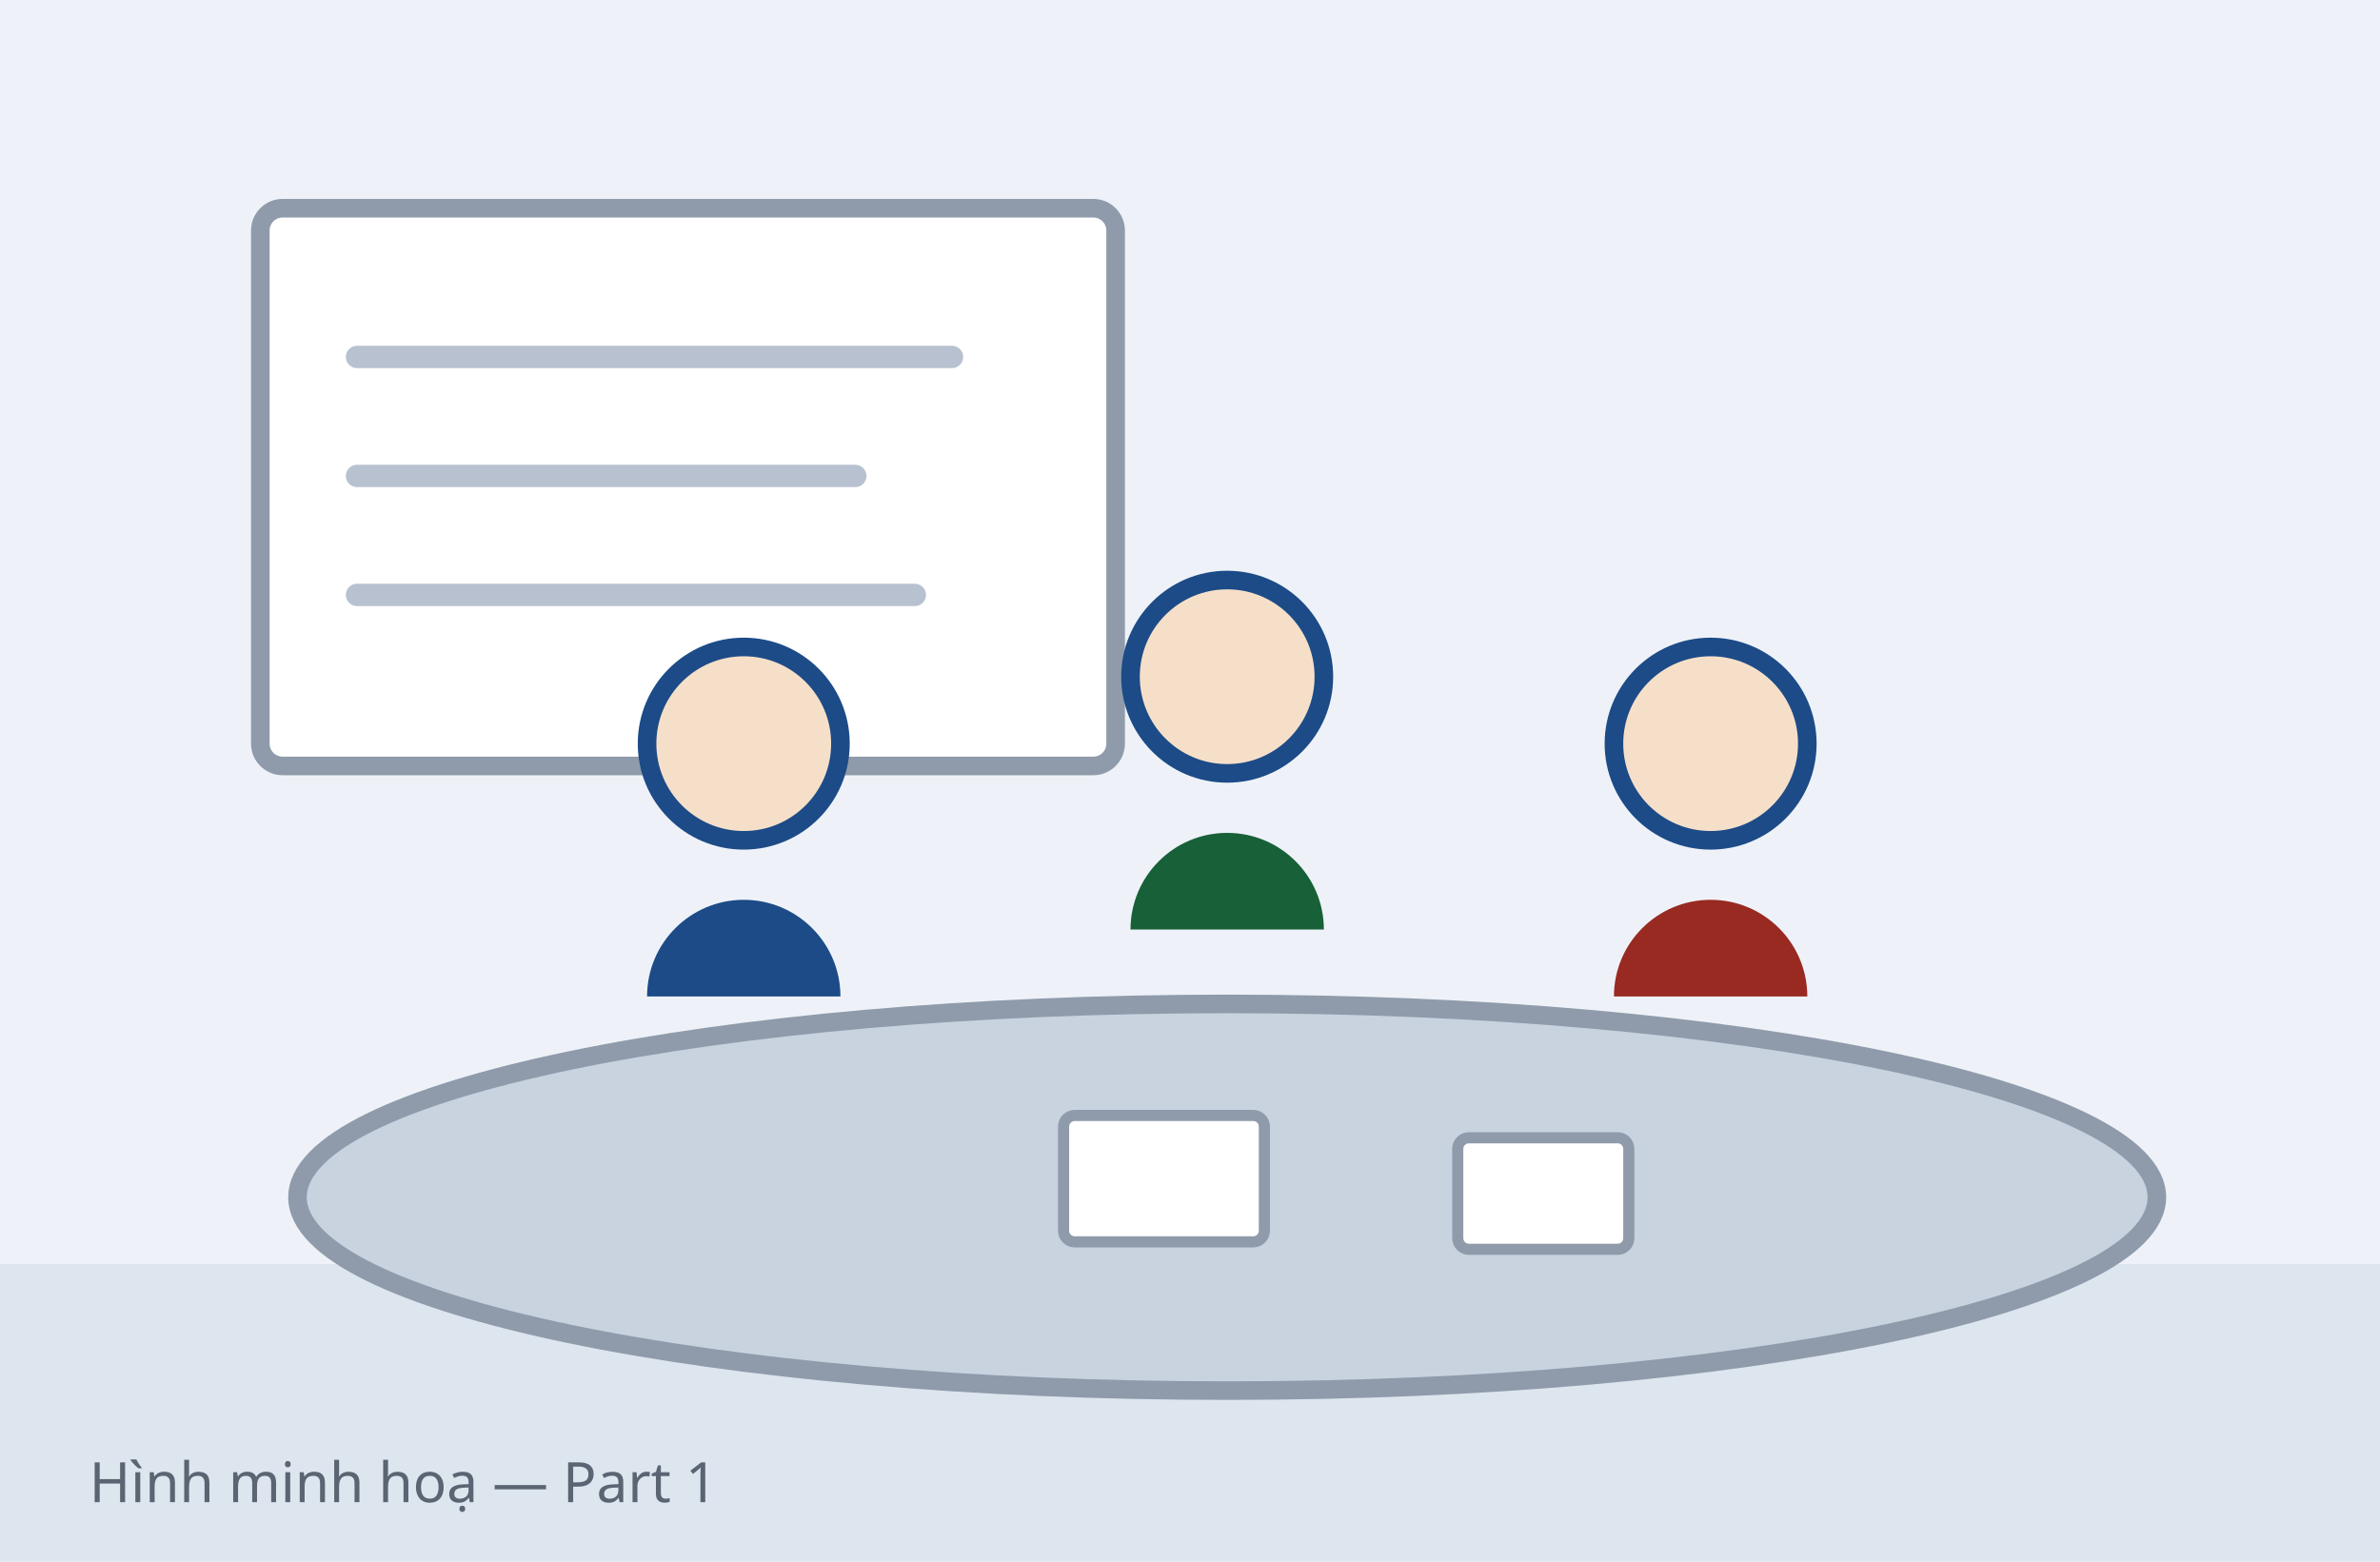
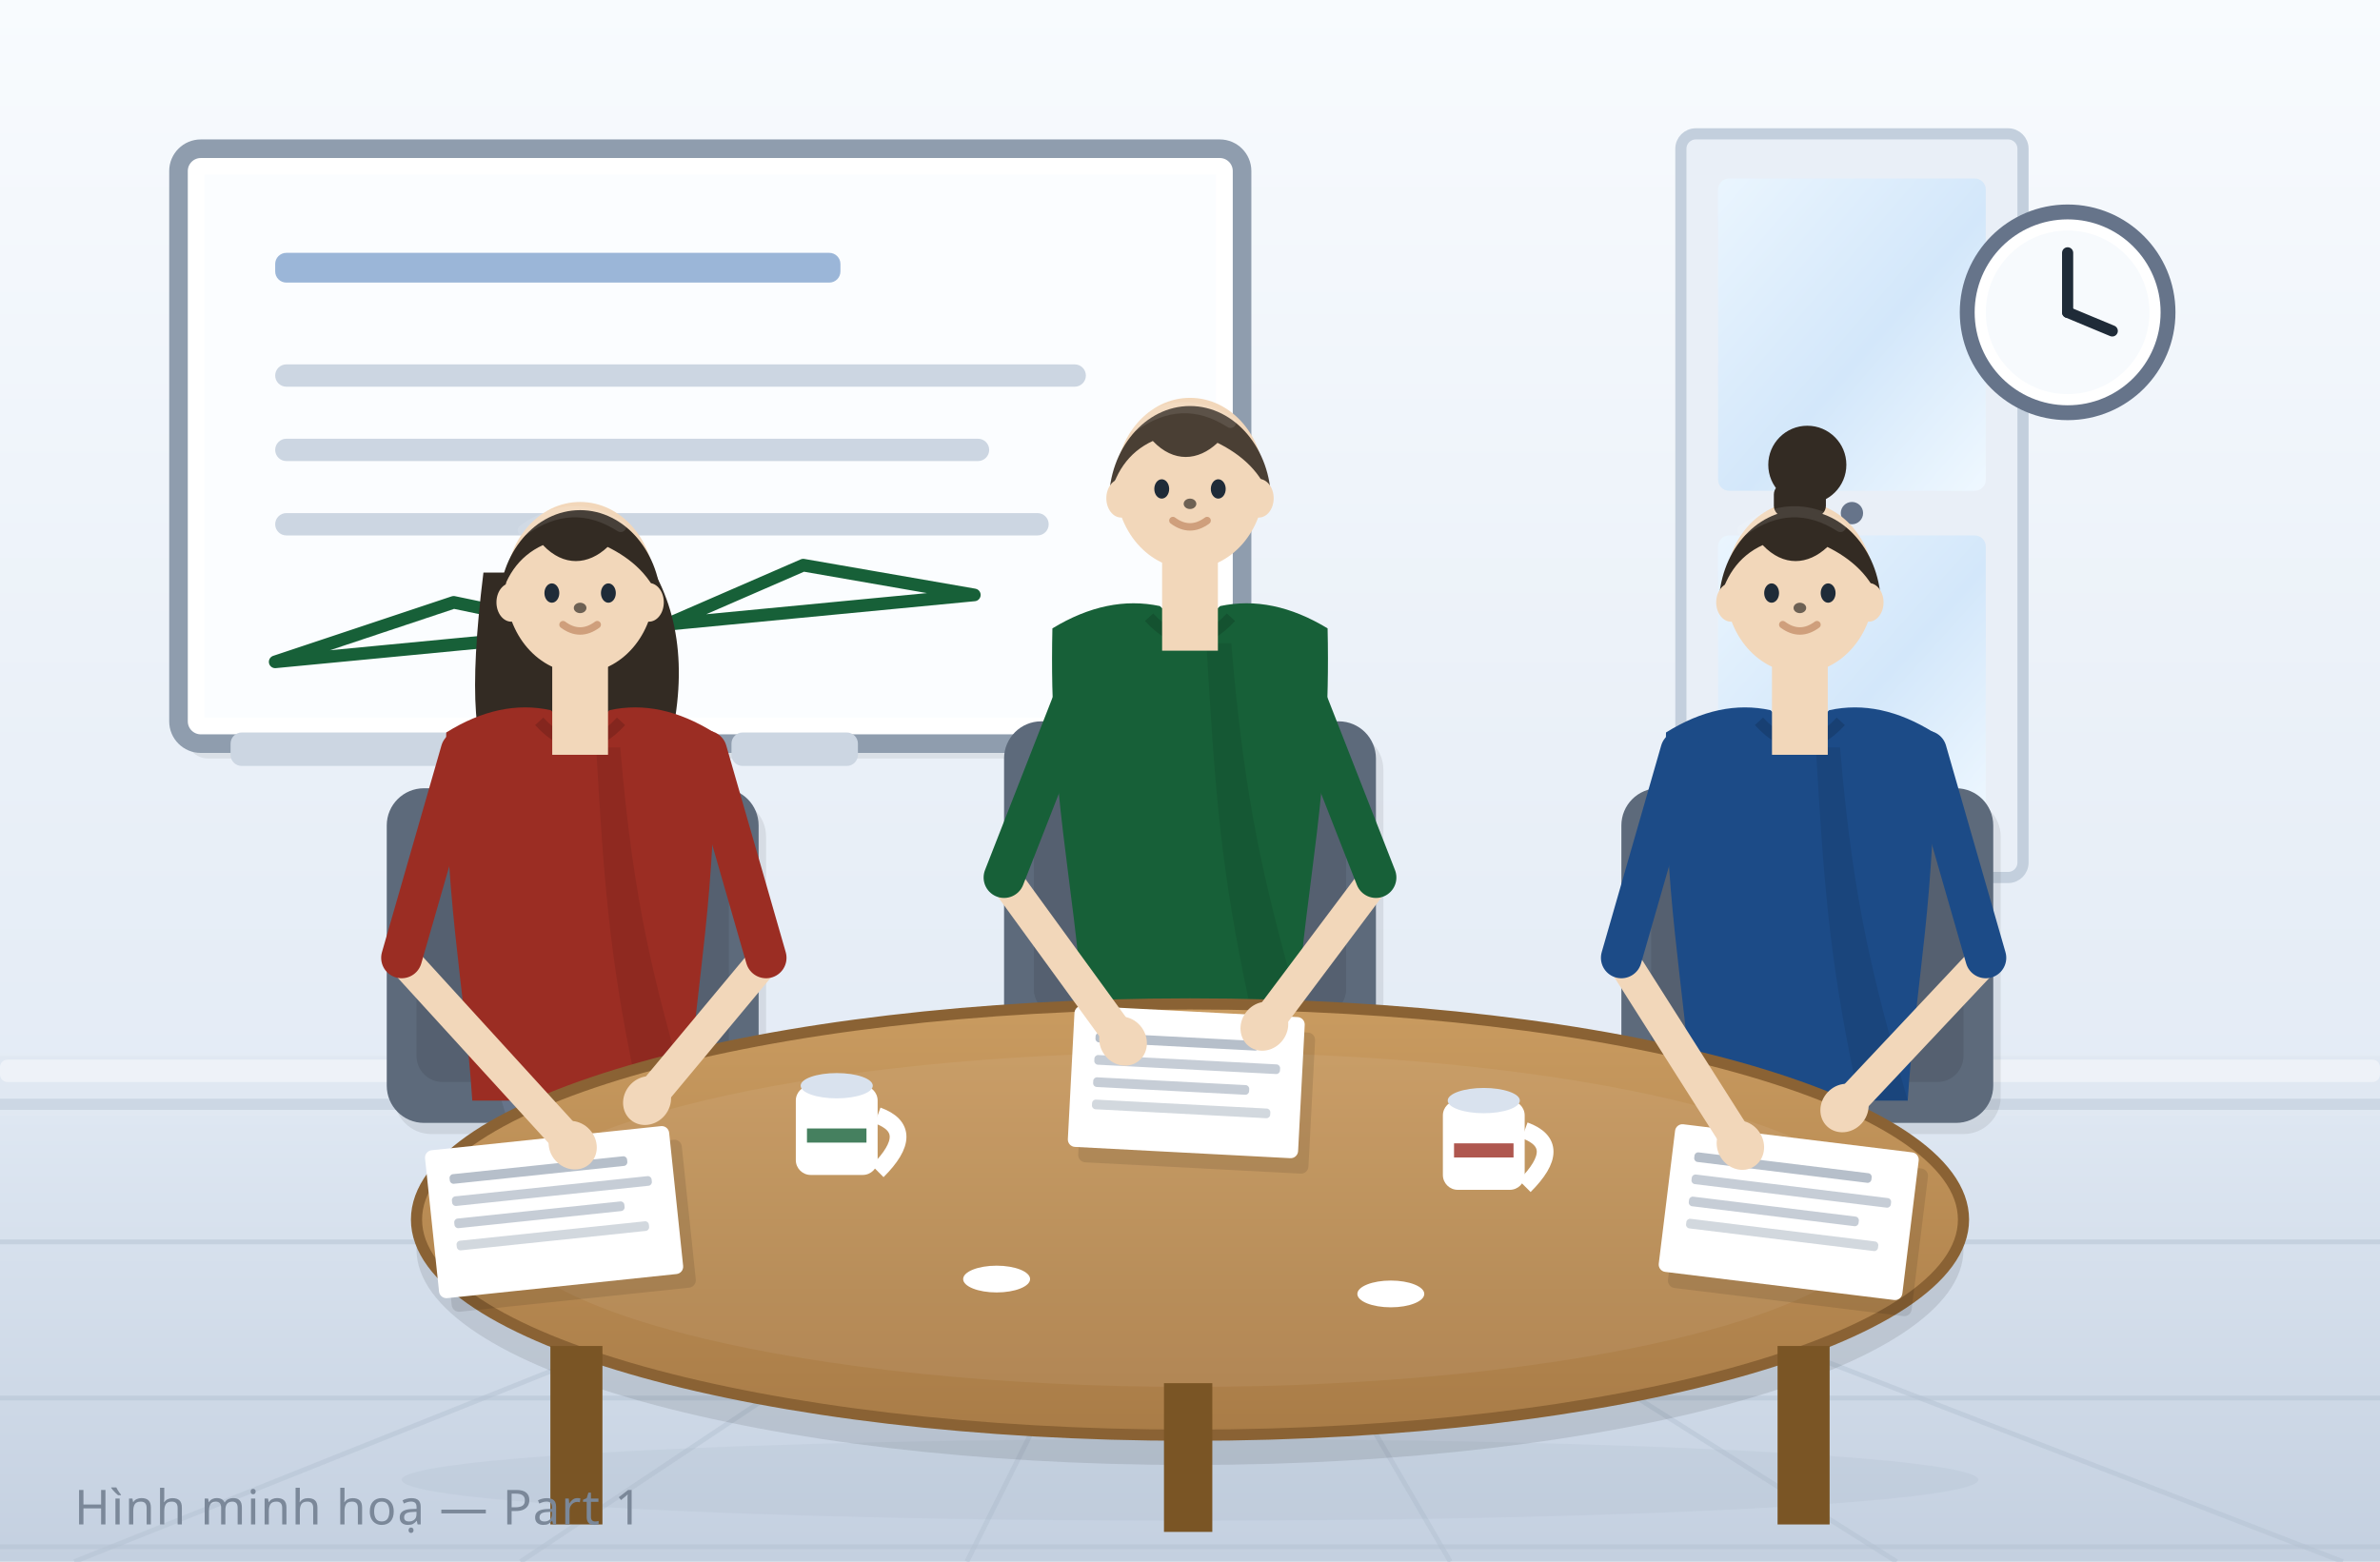
- <svg xmlns="http://www.w3.org/2000/svg" viewBox="0 0 640 420" role="img" aria-label="Minh hoạ: ba người ngồi họp quanh bàn">
-   <rect width="640" height="420" fill="#eef2f8" />
-   <rect x="0" y="340" width="640" height="80" fill="#dde5ef" />
-   <rect x="70" y="56" width="230" height="150" rx="6" fill="#ffffff" stroke="#8f9bab" stroke-width="5" />
-   <line x1="96" y1="96" x2="256" y2="96" stroke="#b7c1cf" stroke-width="6" stroke-linecap="round" />
-   <line x1="96" y1="128" x2="230" y2="128" stroke="#b7c1cf" stroke-width="6" stroke-linecap="round" />
-   <line x1="96" y1="160" x2="246" y2="160" stroke="#b7c1cf" stroke-width="6" stroke-linecap="round" />
-   <ellipse cx="330" cy="322" rx="250" ry="52" fill="#c9d3e0" stroke="#8f9bab" stroke-width="5" />
-   <circle cx="200" cy="200" r="26" fill="#f6dfc9" stroke="#1c4b87" stroke-width="5" />
-   <path d="M174 268a26 26 0 0 1 52 0z" fill="#1c4b87" />
-   <circle cx="330" cy="182" r="26" fill="#f6dfc9" stroke="#1c4b87" stroke-width="5" />
-   <path d="M304 250a26 26 0 0 1 52 0z" fill="#176038" />
-   <circle cx="460" cy="200" r="26" fill="#f6dfc9" stroke="#1c4b87" stroke-width="5" />
-   <path d="M434 268a26 26 0 0 1 52 0z" fill="#982a21" />
-   <rect x="286" y="300" width="54" height="34" rx="3" fill="#ffffff" stroke="#8f9bab" stroke-width="3" />
-   <rect x="392" y="306" width="46" height="30" rx="3" fill="#ffffff" stroke="#8f9bab" stroke-width="3" />
-   <text x="24" y="404" font-family="Segoe UI, sans-serif" font-size="15" fill="#5b6472">Hình minh hoạ — Part 1</text>
+ <svg xmlns="http://www.w3.org/2000/svg" viewBox="0 0 640 420" role="img" aria-label="Ba người ngồi quanh chiếc bàn họp hình bầu dục, giấy tờ để trước mặt; phía sau là bảng trắng đã có nội dung">
+   <defs>
+     <linearGradient id="gWall" x1="0" y1="0" x2="0" y2="1">
+       <stop offset="0" stop-color="#f8fbfe" />
+       <stop offset="1" stop-color="#e3ebf5" />
+     </linearGradient>
+     <linearGradient id="gFloor" x1="0" y1="0" x2="0" y2="1">
+       <stop offset="0" stop-color="#dee7f2" />
+       <stop offset="1" stop-color="#c4d0e0" />
+     </linearGradient>
+     <linearGradient id="gWood" x1="0" y1="0" x2="0" y2="1">
+       <stop offset="0" stop-color="#c99b60" />
+       <stop offset="1" stop-color="#a97c47" />
+     </linearGradient>
+     <linearGradient id="gGlass" x1="0" y1="0" x2="1" y2="1">
+       <stop offset="0" stop-color="#eaf5fe" />
+       <stop offset=".55" stop-color="#d3e7fa" />
+       <stop offset="1" stop-color="#eff8ff" />
+     </linearGradient>
+     <linearGradient id="gSky" x1="0" y1="0" x2="0" y2="1">
+       <stop offset="0" stop-color="#cde3f7" />
+       <stop offset="1" stop-color="#eaf4fd" />
+     </linearGradient>
+     <linearGradient id="gScreen" x1="0" y1="0" x2="1" y2="1">
+       <stop offset="0" stop-color="#ffffff" />
+       <stop offset="1" stop-color="#dcebf8" />
+     </linearGradient>
+   </defs>
+   <rect x="0" y="0" width="640" height="300" fill="url(#gWall)" />
+   <rect x="0" y="284" width="640" height="16" fill="#e0e8f2" />
+   <line x1="0" y1="297" x2="640" y2="297" stroke="#b9c6d6" stroke-width="3" stroke-opacity=".5" />
+   <rect x="0" y="285" width="640" height="6" rx="2" fill="#ffffff" fill-opacity=".45" />
+   <rect x="50" y="44" width="286" height="160" rx="6" fill="#000000" fill-opacity=".07" />
+   <rect x="48" y="40" width="286" height="160" rx="6" fill="#ffffff" />
+   <rect x="55" y="47" width="272" height="146" fill="#fbfdff" />
+   <rect x="48" y="40" width="286" height="160" rx="6" fill="none" stroke="#8f9dae" stroke-width="5" />
+   <rect x="62" y="197" width="85.8" height="9" rx="3" fill="#ccd6e2" />
+   <rect x="196.7" y="197" width="34" height="9" rx="3" fill="#ccd6e2" />
+   <rect x="74" y="68" width="152" height="8" fill="#3d70b3" fill-opacity=".5" rx="3" />
+   <rect x="74" y="98" width="218" height="6" fill="#ccd6e2" rx="3" />
+   <rect x="74" y="118" width="192" height="6" fill="#ccd6e2" rx="3" />
+   <rect x="74" y="138" width="208" height="6" fill="#ccd6e2" rx="3" />
+   <polygon points="74,178 122,162 170,172 216,152 262,160" fill="none" stroke="#176038" stroke-width="3.4" stroke-linejoin="round" stroke-linecap="round" />
+   <rect x="452" y="36" width="92" height="200" rx="4" fill="#e9eff7" stroke="#c3cfdd" stroke-width="3" />
+   <rect x="462" y="48" width="72" height="84" rx="3" fill="url(#gGlass)" />
+   <rect x="462" y="144" width="72" height="80" rx="3" fill="url(#gGlass)" />
+   <circle cx="498" cy="138" r="3" fill="#66748a" />
+   <circle cx="556" cy="84" r="27" fill="#ffffff" stroke="#66748a" stroke-width="4" />
+   <circle cx="556" cy="84" r="22" fill="#f7fafd" />
+   <line x1="556" y1="84" x2="556" y2="68" stroke="#1f2b38" stroke-width="3" stroke-linecap="round" />
+   <line x1="556" y1="84" x2="568" y2="89" stroke="#1f2b38" stroke-width="3" stroke-linecap="round" />
+   <rect x="0" y="300" width="640" height="120" fill="url(#gFloor)" />
+   <g fill="none">
+     <line x1="0" y1="334" x2="640" y2="334" stroke="#b4c2d2" stroke-width="1.3" stroke-opacity="0.5" />
+     <line x1="0" y1="376" x2="640" y2="376" stroke="#b4c2d2" stroke-width="1.3" stroke-opacity="0.5" />
+     <line x1="0" y1="416" x2="640" y2="416" stroke="#b4c2d2" stroke-width="1.3" stroke-opacity="0.5" />
+     <line x1="20" y1="420" x2="320" y2="300" stroke="#b4c2d2" stroke-width="1.3" stroke-opacity="0.5" />
+     <line x1="140" y1="420" x2="320" y2="300" stroke="#b4c2d2" stroke-width="1.3" stroke-opacity="0.5" />
+     <line x1="260" y1="420" x2="320" y2="300" stroke="#b4c2d2" stroke-width="1.3" stroke-opacity="0.5" />
+     <line x1="390" y1="420" x2="320" y2="300" stroke="#b4c2d2" stroke-width="1.3" stroke-opacity="0.5" />
+     <line x1="510" y1="420" x2="320" y2="300" stroke="#b4c2d2" stroke-width="1.3" stroke-opacity="0.5" />
+     <line x1="630" y1="420" x2="320" y2="300" stroke="#b4c2d2" stroke-width="1.3" stroke-opacity="0.5" />
+   </g>
+   <rect x="106" y="215" width="100" height="90" rx="10" fill="#000000" fill-opacity=".08" />
+   <rect x="104" y="212" width="100" height="90" rx="10" fill="#5d6a7b" />
+   <rect x="112" y="221" width="84" height="70" rx="7" fill="#000000" fill-opacity=".09" />
+   <rect x="272" y="197" width="100" height="90" rx="10" fill="#000000" fill-opacity=".08" />
+   <rect x="270" y="194" width="100" height="90" rx="10" fill="#5d6a7b" />
+   <rect x="278" y="203" width="84" height="70" rx="7" fill="#000000" fill-opacity=".09" />
+   <rect x="438" y="215" width="100" height="90" rx="10" fill="#000000" fill-opacity=".08" />
+   <rect x="436" y="212" width="100" height="90" rx="10" fill="#5d6a7b" />
+   <rect x="444" y="221" width="84" height="70" rx="7" fill="#000000" fill-opacity=".09" />
+   <path d="M130 154q-6 48.3 4 54.1l44 0q10 -32.2 -2 -54.1Z" fill="#332b23" />
+   <path d="M150 318L164 338" fill="none" stroke="#66748a" stroke-width="12.8" stroke-linecap="round" />
+   <path d="M142 292L150 318" fill="none" stroke="#66748a" stroke-width="16" stroke-linecap="round" />
+   <rect x="145" y="334" width="25" height="12" rx="6" fill="#1f2b38" transform="rotate(-4 157 340)" />
+   <path d="M120 197C119 239.4 125 265.1 127 296L185 296C187 265.1 193 239.4 192 197Q177.6 188 163.9 191Q156 199 148.1 191Q134.4 188 120 197Z" fill="#9b2d23" />
+   <path d="M166.8 201C170.4 244.5 176.3 265.1 185 296L172 296C164.1 260 162.5 239.4 160.3 201Z" fill="#000000" fill-opacity=".08" />
+   <path d="M145 194Q156 206 167 194" fill="none" stroke="#000000" stroke-opacity=".15" stroke-width="3" />
+   <rect x="148.5" y="169.5" width="15" height="33.5" fill="#f2d7ba" />
+   <ellipse cx="156" cy="158" rx="20" ry="23" fill="#f2d7ba" />
+   <path d="M134.2 163A21.8 25.8 0 0 1 177.8 163C175.6 155 169.5 150.1 163.4 147.1C158.2 152 151.6 152.5 146 146.6C139.4 149.6 135.5 155.5 134.2 163Z" fill="#332b23" />
+   <path d="M140.7 142.6Q153.8 133.2 166.9 141.6" fill="none" stroke="#ffffff" stroke-opacity=".1" stroke-width="3" stroke-linecap="round" />
+   <ellipse cx="137.5" cy="162" rx="4" ry="5.2" fill="#f2d7ba" />
+   <ellipse cx="174.5" cy="162" rx="4" ry="5.2" fill="#f2d7ba" />
+   <ellipse cx="148.4" cy="159.5" rx="2" ry="2.6" fill="#1f2b38" />
+   <line x1="145" y1="153.3" x2="151.8" y2="152.5" stroke="undefined" stroke-width="1.7" stroke-linecap="round" />
+   <ellipse cx="163.6" cy="159.5" rx="2" ry="2.6" fill="#1f2b38" />
+   <line x1="160.2" y1="152.5" x2="167" y2="153.3" stroke="undefined" stroke-width="1.7" stroke-linecap="round" />
+   <path d="M151.4 168Q156 171.4 160.6 168" fill="none" stroke="#cf9f7c" stroke-width="2" stroke-linecap="round" />
+   <path d="M138 160q3 4 0 8" fill="none" stroke="undefined" stroke-width="1.6" stroke-opacity=".5" stroke-linecap="round" />
+   <ellipse cx="156" cy="163.5" rx="1.7" ry="1.4" fill="undefined" fill-opacity=".55" />
+   <path d="M318 292L332 312" fill="none" stroke="#66748a" stroke-width="12.8" stroke-linecap="round" />
+   <path d="M306 266L318 292" fill="none" stroke="#66748a" stroke-width="16" stroke-linecap="round" />
+   <rect x="313" y="308" width="25" height="12" rx="6" fill="#1f2b38" transform="rotate(-4 325 314)" />
+   <path d="M283 169C282 212.3 289 238.5 291 270L349 270C351 238.5 358 212.3 357 169Q342.2 160 328.1 163Q320 171 311.9 163Q297.8 160 283 169Z" fill="#176038" />
+   <path d="M331.1 173C334.8 217.5 340.3 238.5 349 270L336 270C328.1 233.3 326.7 212.3 324.4 173Z" fill="#000000" fill-opacity=".08" />
+   <path d="M309 166Q320 178 331 166" fill="none" stroke="#000000" stroke-opacity=".15" stroke-width="3" />
+   <rect x="312.5" y="141.5" width="15" height="33.5" fill="#f2d7ba" />
+   <ellipse cx="320" cy="130" rx="20" ry="23" fill="#f2d7ba" />
+   <path d="M298.2 135A21.8 25.8 0 0 1 341.8 135C339.6 127 333.5 122.1 327.4 119.1C322.2 124 315.6 124.5 310 118.6C303.4 121.6 299.5 127.5 298.2 135Z" fill="#4a3f34" />
+   <path d="M304.7 114.6Q317.8 105.2 330.9 113.6" fill="none" stroke="#ffffff" stroke-opacity=".1" stroke-width="3" stroke-linecap="round" />
+   <ellipse cx="301.5" cy="134" rx="4" ry="5.2" fill="#f2d7ba" />
+   <ellipse cx="338.5" cy="134" rx="4" ry="5.2" fill="#f2d7ba" />
+   <ellipse cx="312.4" cy="131.5" rx="2" ry="2.6" fill="#1f2b38" />
+   <line x1="309" y1="125.3" x2="315.8" y2="124.5" stroke="undefined" stroke-width="1.7" stroke-linecap="round" />
+   <ellipse cx="327.6" cy="131.5" rx="2" ry="2.6" fill="#1f2b38" />
+   <line x1="324.2" y1="124.5" x2="331" y2="125.3" stroke="undefined" stroke-width="1.7" stroke-linecap="round" />
+   <path d="M315.4 140Q320 143.4 324.6 140" fill="none" stroke="#cf9f7c" stroke-width="2" stroke-linecap="round" />
+   <path d="M302 132q3 4 0 8" fill="none" stroke="undefined" stroke-width="1.6" stroke-opacity=".5" stroke-linecap="round" />
+   <ellipse cx="320" cy="135.5" rx="1.7" ry="1.4" fill="undefined" fill-opacity=".55" />
+   <path d="M458 318L444 338" fill="none" stroke="#66748a" stroke-width="12.8" stroke-linecap="round" />
+   <path d="M470 292L458 318" fill="none" stroke="#66748a" stroke-width="16" stroke-linecap="round" />
+   <rect x="439" y="334" width="25" height="12" rx="6" fill="#1f2b38" transform="rotate(-4 451 340)" />
+   <path d="M448 197C447 239.4 453 265.1 455 296L513 296C515 265.1 521 239.4 520 197Q505.6 188 491.9 191Q484 199 476.1 191Q462.4 188 448 197Z" fill="#1c4b87" />
+   <path d="M494.8 201C498.4 244.5 504.3 265.1 513 296L500 296C492.1 260 490.5 239.4 488.3 201Z" fill="#000000" fill-opacity=".08" />
+   <path d="M473 194Q484 206 495 194" fill="none" stroke="#000000" stroke-opacity=".15" stroke-width="3" />
+   <rect x="476.5" y="169.5" width="15" height="33.5" fill="#f2d7ba" />
+   <ellipse cx="484" cy="158" rx="20" ry="23" fill="#f2d7ba" />
+   <circle cx="486" cy="125" r="10.5" fill="#332b23" />
+   <rect x="477" y="130" width="14" height="9" rx="3" fill="#332b23" />
+   <path d="M462.2 163A21.8 25.8 0 0 1 505.8 163C503.6 155 497.5 150.1 491.4 147.1C486.2 152 479.6 152.5 474 146.6C467.4 149.6 463.5 155.5 462.2 163Z" fill="#332b23" />
+   <path d="M468.7 142.6Q481.8 133.2 494.9 141.6" fill="none" stroke="#ffffff" stroke-opacity=".1" stroke-width="3" stroke-linecap="round" />
+   <ellipse cx="465.5" cy="162" rx="4" ry="5.2" fill="#f2d7ba" />
+   <ellipse cx="502.5" cy="162" rx="4" ry="5.2" fill="#f2d7ba" />
+   <ellipse cx="476.4" cy="159.5" rx="2" ry="2.6" fill="#1f2b38" />
+   <line x1="473" y1="153.3" x2="479.8" y2="152.5" stroke="undefined" stroke-width="1.7" stroke-linecap="round" />
+   <ellipse cx="491.6" cy="159.5" rx="2" ry="2.6" fill="#1f2b38" />
+   <line x1="488.2" y1="152.5" x2="495" y2="153.3" stroke="undefined" stroke-width="1.7" stroke-linecap="round" />
+   <path d="M479.4 168Q484 171.4 488.6 168" fill="none" stroke="#cf9f7c" stroke-width="2" stroke-linecap="round" />
+   <path d="M466 160q3 4 0 8" fill="none" stroke="undefined" stroke-width="1.6" stroke-opacity=".5" stroke-linecap="round" />
+   <ellipse cx="484" cy="163.5" rx="1.7" ry="1.4" fill="undefined" fill-opacity=".55" />
+   <ellipse cx="320" cy="398" rx="212" ry="11" fill="#8fa0b4" fill-opacity="0.12" />
+   <ellipse cx="320" cy="336" rx="208" ry="58" fill="#000000" fill-opacity=".1" />
+   <ellipse cx="320" cy="328" rx="208" ry="58" fill="url(#gWood)" />
+   <ellipse cx="320" cy="328" rx="208" ry="58" fill="none" stroke="#8a6234" stroke-width="3" />
+   <ellipse cx="320" cy="328" rx="186" ry="45" fill="#ffffff" fill-opacity=".06" />
+   <rect x="148" y="362" width="14" height="48" fill="#7a5525" />
+   <rect x="478" y="362" width="14" height="48" fill="#7a5525" />
+   <rect x="313" y="372" width="13" height="40" fill="#7a5525" />
+   <g transform="rotate(-6 149 326)">
+     <rect x="119" y="310" width="66" height="40" rx="2" fill="#000000" fill-opacity=".1" />
+     <rect x="116" y="306" width="66" height="40" rx="2" fill="#ffffff" />
+     <rect x="122" y="313" width="48" height="2.6" fill="#8f9dae" fill-opacity=".65" rx="1" />
+     <rect x="122" y="319" width="54" height="2.6" fill="#8f9dae" fill-opacity=".5" rx="1" />
+     <rect x="122" y="325" width="46" height="2.6" fill="#8f9dae" fill-opacity=".5" rx="1" />
+     <rect x="122" y="331" width="52" height="2.6" fill="#8f9dae" fill-opacity=".4" rx="1" />
+   </g>
+   <g transform="rotate(3 319 291)">
+     <rect x="291" y="276" width="62" height="38" rx="2" fill="#000000" fill-opacity=".1" />
+     <rect x="288" y="272" width="62" height="38" rx="2" fill="#ffffff" />
+     <rect x="294" y="279" width="44" height="2.6" fill="#8f9dae" fill-opacity=".65" rx="1" />
+     <rect x="294" y="285" width="50" height="2.6" fill="#8f9dae" fill-opacity=".5" rx="1" />
+     <rect x="294" y="291" width="42" height="2.6" fill="#8f9dae" fill-opacity=".5" rx="1" />
+     <rect x="294" y="297" width="48" height="2.6" fill="#8f9dae" fill-opacity=".4" rx="1" />
+   </g>
+   <g transform="rotate(7 481 326)">
+     <rect x="451" y="310" width="66" height="40" rx="2" fill="#000000" fill-opacity=".1" />
+     <rect x="448" y="306" width="66" height="40" rx="2" fill="#ffffff" />
+     <rect x="454" y="313" width="48" height="2.6" fill="#8f9dae" fill-opacity=".65" rx="1" />
+     <rect x="454" y="319" width="54" height="2.6" fill="#8f9dae" fill-opacity=".5" rx="1" />
+     <rect x="454" y="325" width="46" height="2.6" fill="#8f9dae" fill-opacity=".5" rx="1" />
+     <rect x="454" y="331" width="52" height="2.6" fill="#8f9dae" fill-opacity=".4" rx="1" />
+   </g>
+   <rect x="214" y="292" width="22" height="24" rx="4" fill="#ffffff" />
+   <rect x="217" y="303.5" width="16" height="3.8" fill="#176038" fill-opacity=".8" />
+   <path d="M236 300q11 4 0 15" fill="none" stroke="#ffffff" stroke-width="4.5" />
+   <ellipse cx="225" cy="292" rx="9.7" ry="3.4" fill="#d9e2ee" />
+   <rect x="388" y="296" width="22" height="24" rx="4" fill="#ffffff" />
+   <rect x="391" y="307.5" width="16" height="3.8" fill="#9b2d23" fill-opacity=".8" />
+   <path d="M410 304q11 4 0 15" fill="none" stroke="#ffffff" stroke-width="4.5" />
+   <ellipse cx="399" cy="296" rx="9.7" ry="3.4" fill="#d9e2ee" />
+   <ellipse cx="268" cy="344" rx="9" ry="3.6" fill="#ffffff" />
+   <ellipse cx="374" cy="348" rx="9" ry="3.6" fill="#ffffff" />
+   <path d="M108 257.6L154 308" fill="none" stroke="#f2d7ba" stroke-width="8.8" stroke-linecap="round" />
+   <path d="M124 202L108 257.6" fill="none" stroke="#9b2d23" stroke-width="11" stroke-linecap="round" />
+   <ellipse cx="154" cy="308" rx="6.8" ry="6.2" fill="#f2d7ba" transform="rotate(47.6 154 308)" />
+   <path d="M206 257.6L174 296" fill="none" stroke="#f2d7ba" stroke-width="8.8" stroke-linecap="round" />
+   <path d="M190 202L206 257.6" fill="none" stroke="#9b2d23" stroke-width="11" stroke-linecap="round" />
+   <ellipse cx="174" cy="296" rx="6.8" ry="6.2" fill="#f2d7ba" transform="rotate(129.8 174 296)" />
+   <path d="M270 236L302 280" fill="none" stroke="#f2d7ba" stroke-width="8.8" stroke-linecap="round" />
+   <path d="M288 190L270 236" fill="none" stroke="#176038" stroke-width="11" stroke-linecap="round" />
+   <ellipse cx="302" cy="280" rx="6.8" ry="6.2" fill="#f2d7ba" transform="rotate(54 302 280)" />
+   <path d="M370 236L340 276" fill="none" stroke="#f2d7ba" stroke-width="8.8" stroke-linecap="round" />
+   <path d="M352 190L370 236" fill="none" stroke="#176038" stroke-width="11" stroke-linecap="round" />
+   <ellipse cx="340" cy="276" rx="6.8" ry="6.2" fill="#f2d7ba" transform="rotate(126.9 340 276)" />
+   <path d="M436 257.6L468 308" fill="none" stroke="#f2d7ba" stroke-width="8.8" stroke-linecap="round" />
+   <path d="M452 202L436 257.6" fill="none" stroke="#1c4b87" stroke-width="11" stroke-linecap="round" />
+   <ellipse cx="468" cy="308" rx="6.8" ry="6.2" fill="#f2d7ba" transform="rotate(57.6 468 308)" />
+   <path d="M534 257.6L496 298" fill="none" stroke="#f2d7ba" stroke-width="8.8" stroke-linecap="round" />
+   <path d="M518 202L534 257.6" fill="none" stroke="#1c4b87" stroke-width="11" stroke-linecap="round" />
+   <ellipse cx="496" cy="298" rx="6.8" ry="6.2" fill="#f2d7ba" transform="rotate(133.2 496 298)" />
+   <text x="20" y="410" font-family="Segoe UI, Verdana, sans-serif" font-size="13" fill="#7b8899" letter-spacing=".3">Hình minh hoạ — Part 1</text>
</svg>
